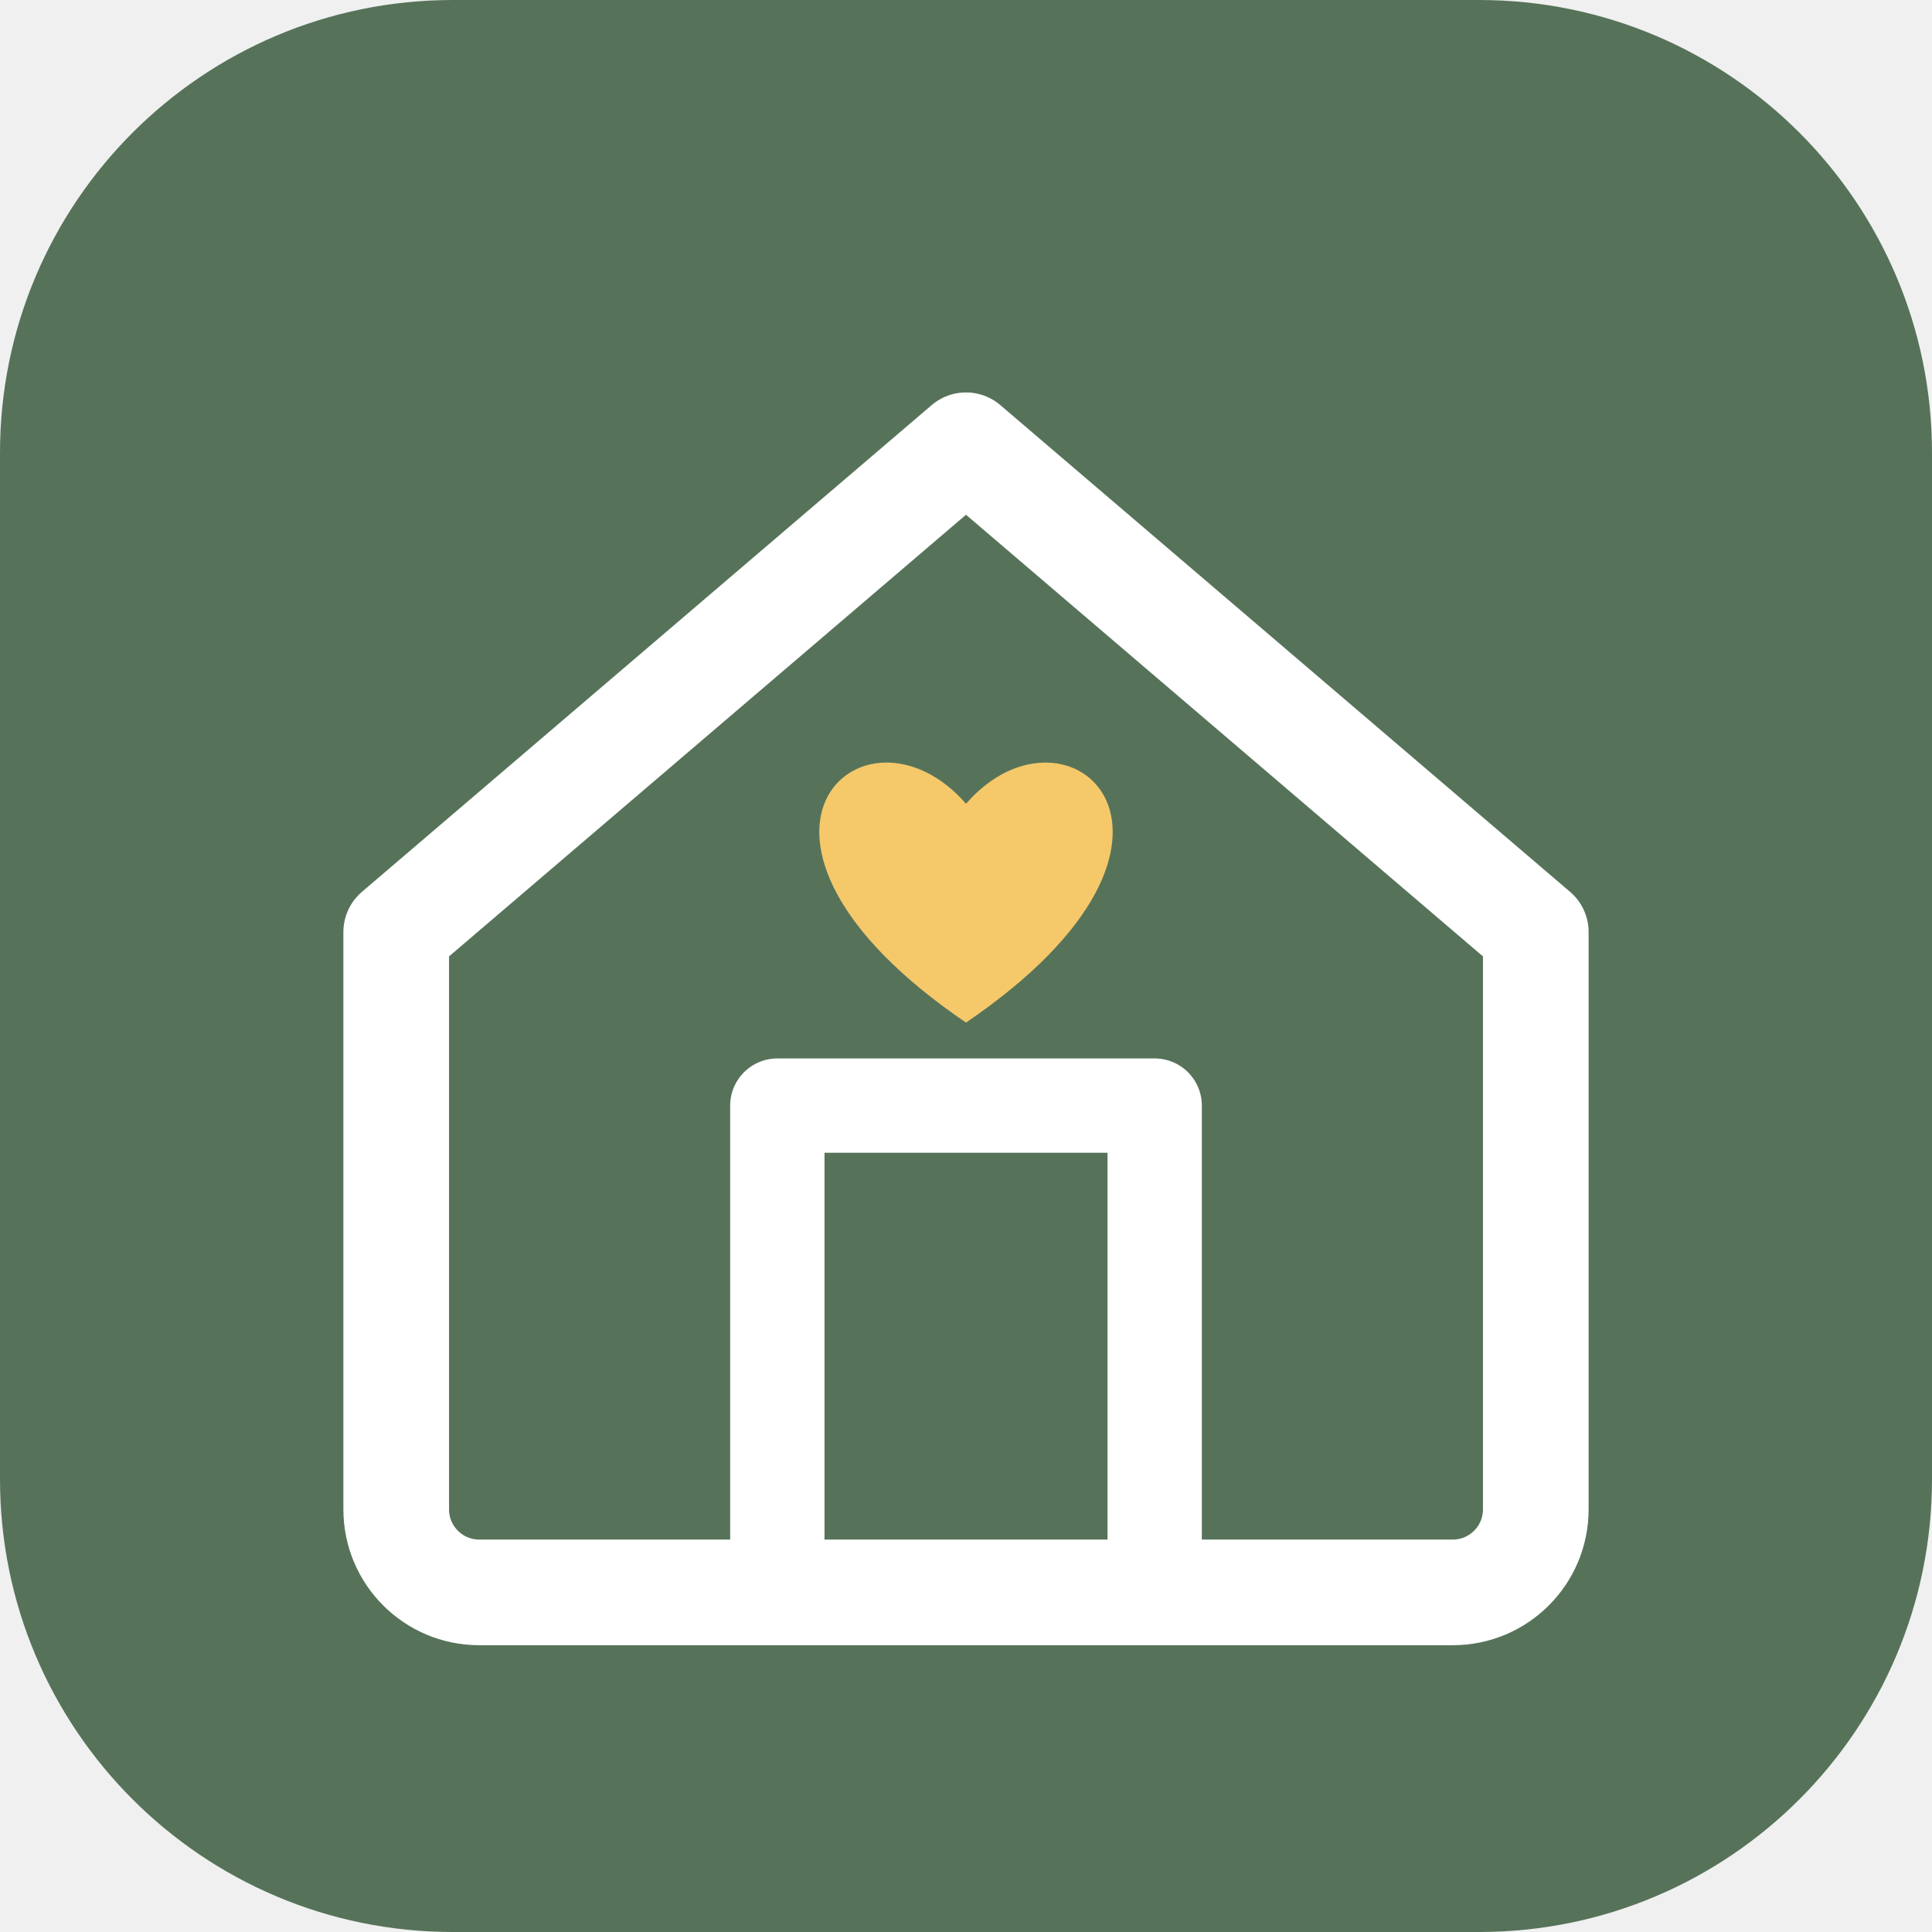
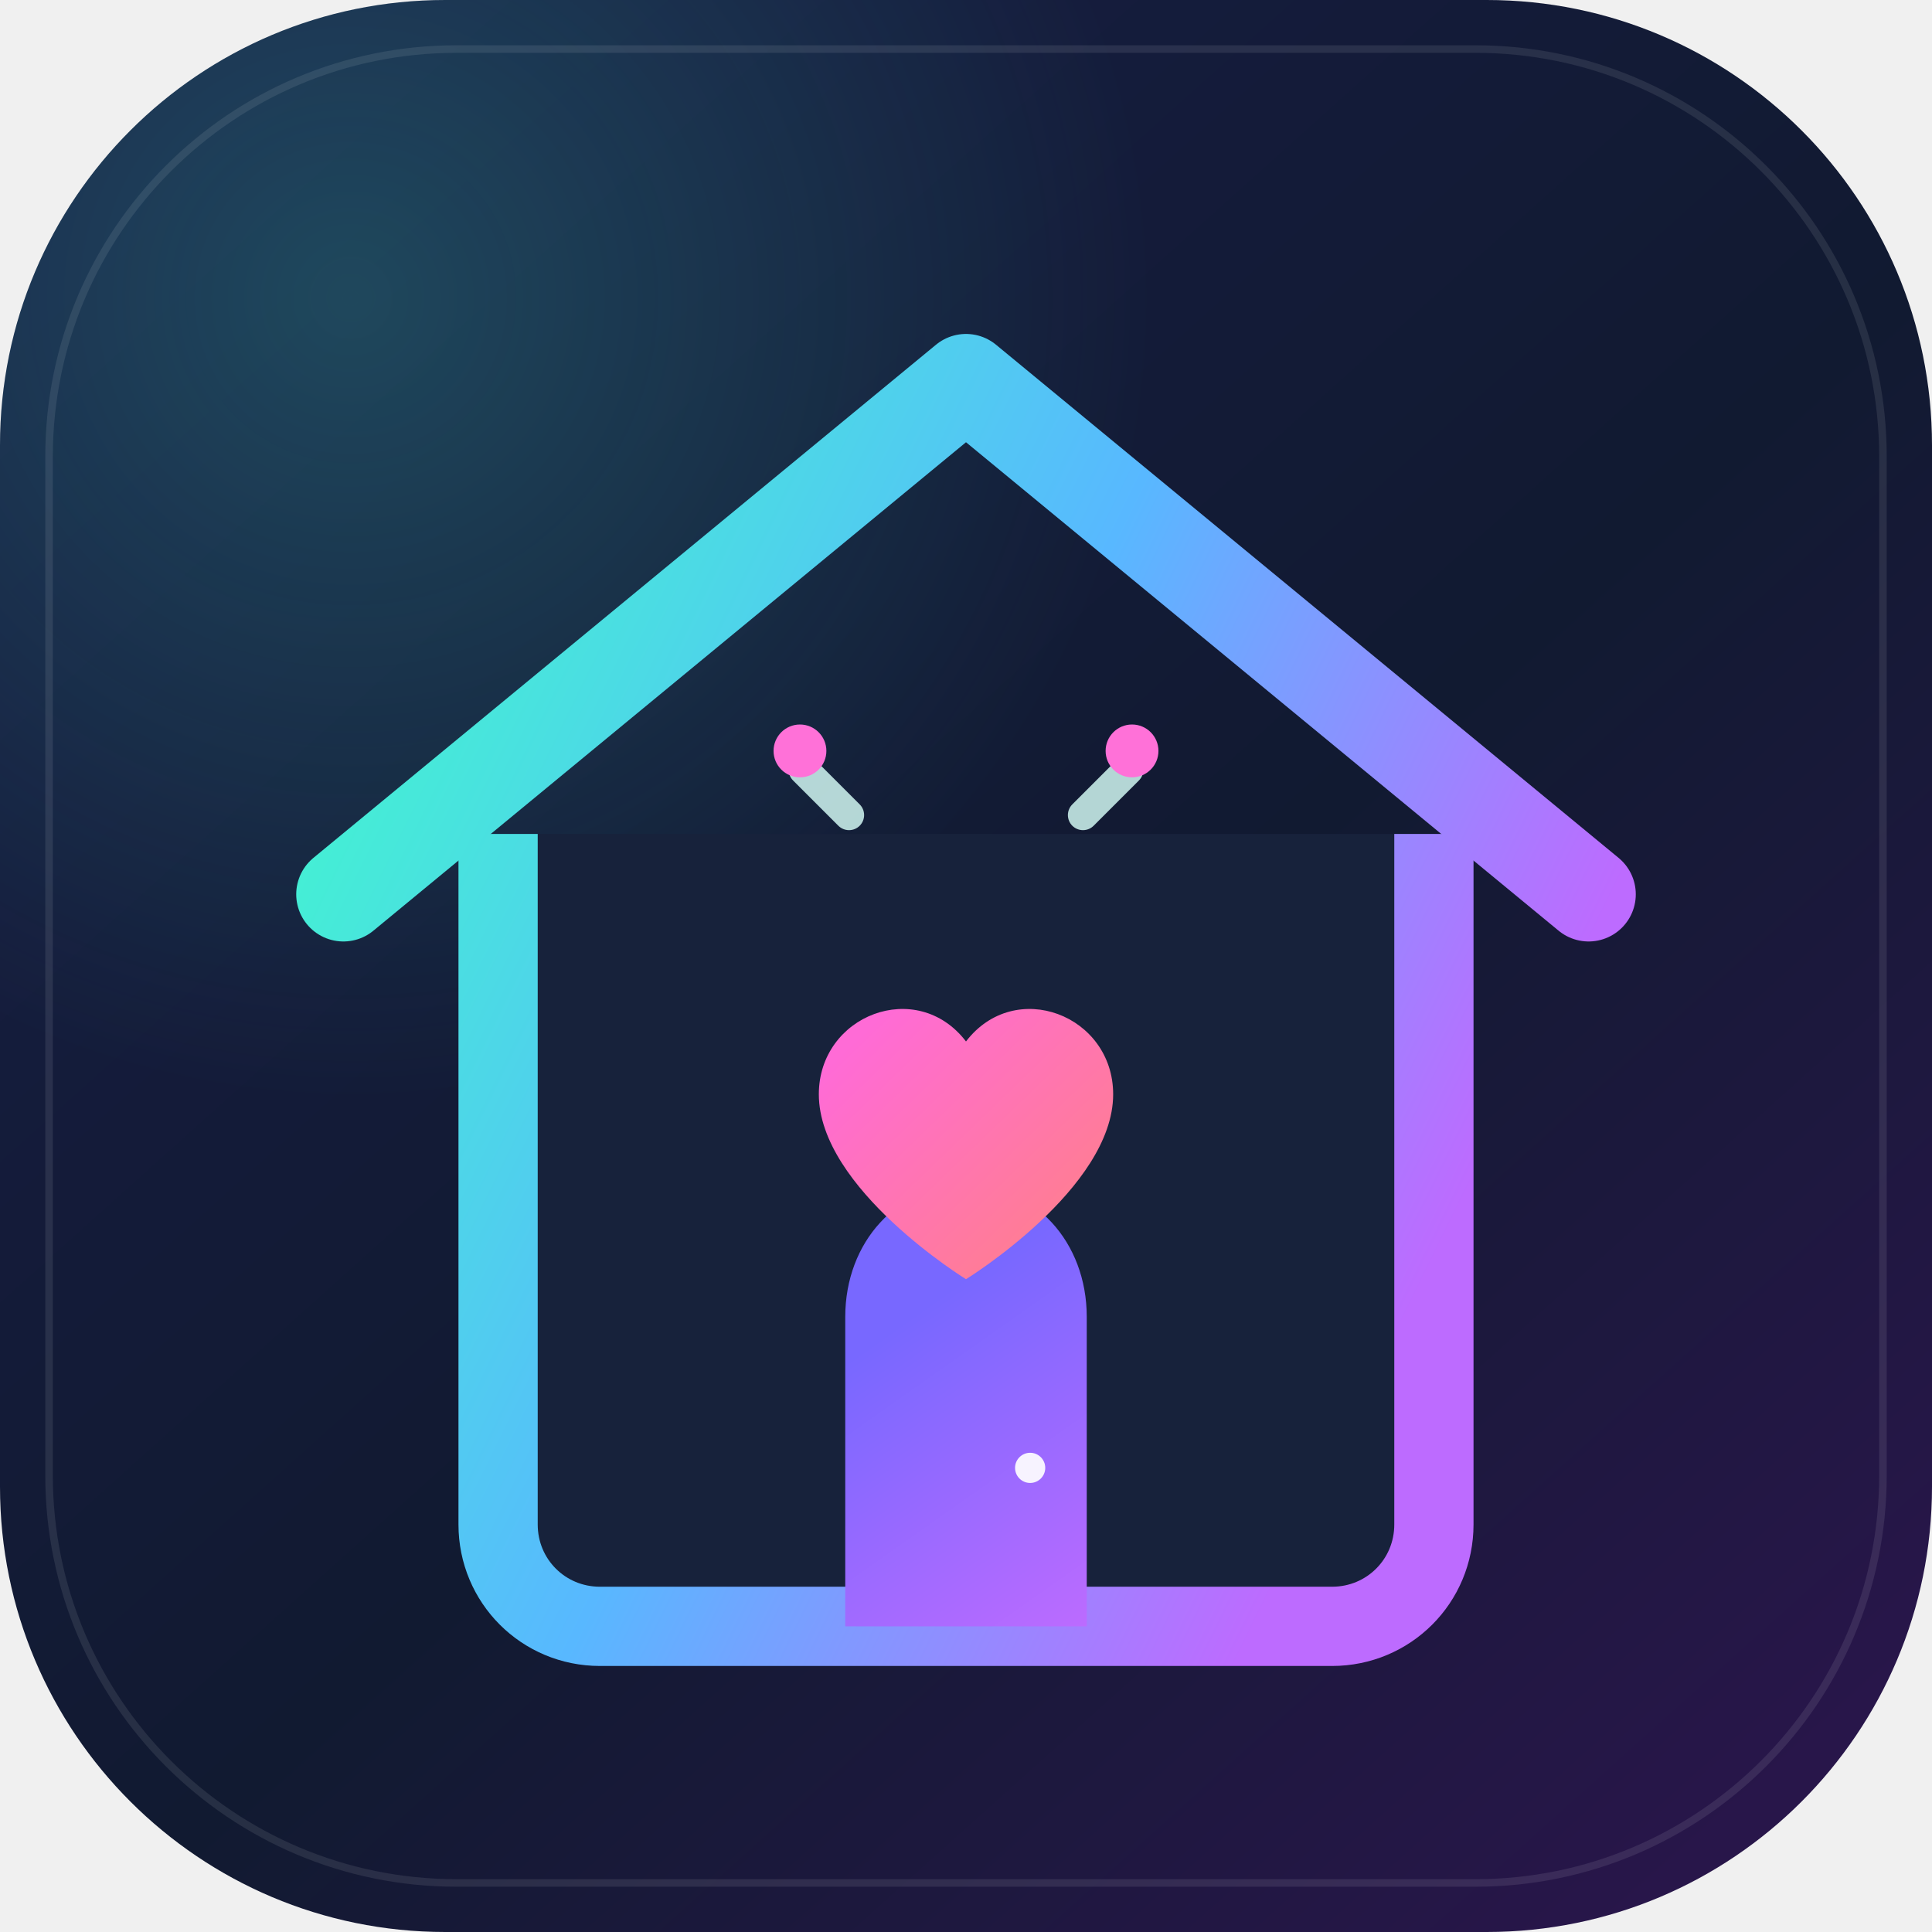
<svg xmlns="http://www.w3.org/2000/svg" viewBox="0 0 512 512">
-   <rect width="512" height="512" rx="120" fill="#56735a" />
-   <path d="M105 247 256 118l151 129v153a22 22 0 0 1-22 22H127a22 22 0 0 1-22-22z" fill="none" stroke="#fff" stroke-linecap="round" stroke-linejoin="round" stroke-width="28" />
-   <path d="M206 422V293h100v129" fill="none" stroke="#fff" stroke-linecap="round" stroke-linejoin="round" stroke-width="25" />
-   <path d="M256 213c-27-31-72 9 0 58 72-49 27-89 0-58z" fill="#f5c86a" />
+   <defs>
+     <linearGradient id="bg" x1="54" y1="36" x2="458" y2="486" gradientUnits="userSpaceOnUse">
+       <stop stop-color="#171d43" />
+       <stop offset=".55" stop-color="#111a31" />
+       <stop offset="1" stop-color="#28164a" />
+     </linearGradient>
+     <linearGradient id="roof" x1="107" y1="132" x2="407" y2="279" gradientUnits="userSpaceOnUse">
+       <stop stop-color="#42f5d0" />
+       <stop offset=".52" stop-color="#58b8ff" />
+       <stop offset="1" stop-color="#bd6bff" />
+     </linearGradient>
+     <linearGradient id="heart" x1="220" y1="282" x2="304" y2="369" gradientUnits="userSpaceOnUse">
+       <stop stop-color="#ff6bd6" />
+       <stop offset="1" stop-color="#ff8967" />
+     </linearGradient>
+     <linearGradient id="door" x1="233" y1="355" x2="288" y2="433" gradientUnits="userSpaceOnUse">
+       <stop stop-color="#7868ff" />
+       <stop offset="1" stop-color="#bd6bff" />
+     </linearGradient>
+     <radialGradient id="glow" cx="0" cy="0" r="1" gradientTransform="matrix(213 0 0 213 93 79)" gradientUnits="userSpaceOnUse">
+       <stop stop-color="#42f5d0" stop-opacity=".2" />
+       <stop offset="1" stop-color="#42f5d0" stop-opacity="0" />
+     </radialGradient>
+   </defs>
+   <rect width="512" height="512" rx="118" fill="url(#bg)" />
+   <rect width="512" height="512" rx="118" fill="url(#glow)" />
+   <rect x="13" y="13" width="486" height="486" rx="108" fill="none" stroke="#fff" stroke-opacity=".09" stroke-width="2" />
+   <path d="M91 237 256 101l165 136" fill="none" stroke="url(#roof)" stroke-linecap="round" stroke-linejoin="round" stroke-width="25" />
+   <path d="M132 221v183c0 15 12 27 27 27h194c15 0 27-12 27-27V221" fill="#17223b" stroke="url(#roof)" stroke-linejoin="round" stroke-width="21" />
+   <path d="M224 431v-82c0-20 14-35 32-35s32 15 32 35v82" fill="url(#door)" />
+   <circle cx="273" cy="389" r="4" fill="#fff" fill-opacity=".92" />
+   <path d="M256 276c-13-17-39-7-39 14 0 25 39 49 39 49s39-24 39-49c0-21-26-31-39-14Z" fill="url(#heart)" />
+   <path d="m213 204 12 12m74-12-12 12" stroke="#d8fff8" stroke-linecap="round" stroke-opacity=".82" stroke-width="8" />
+   <circle cx="212" cy="199" r="7" fill="#ff71d8" />
+   <circle cx="300" cy="199" r="7" fill="#ff71d8" />
</svg>
